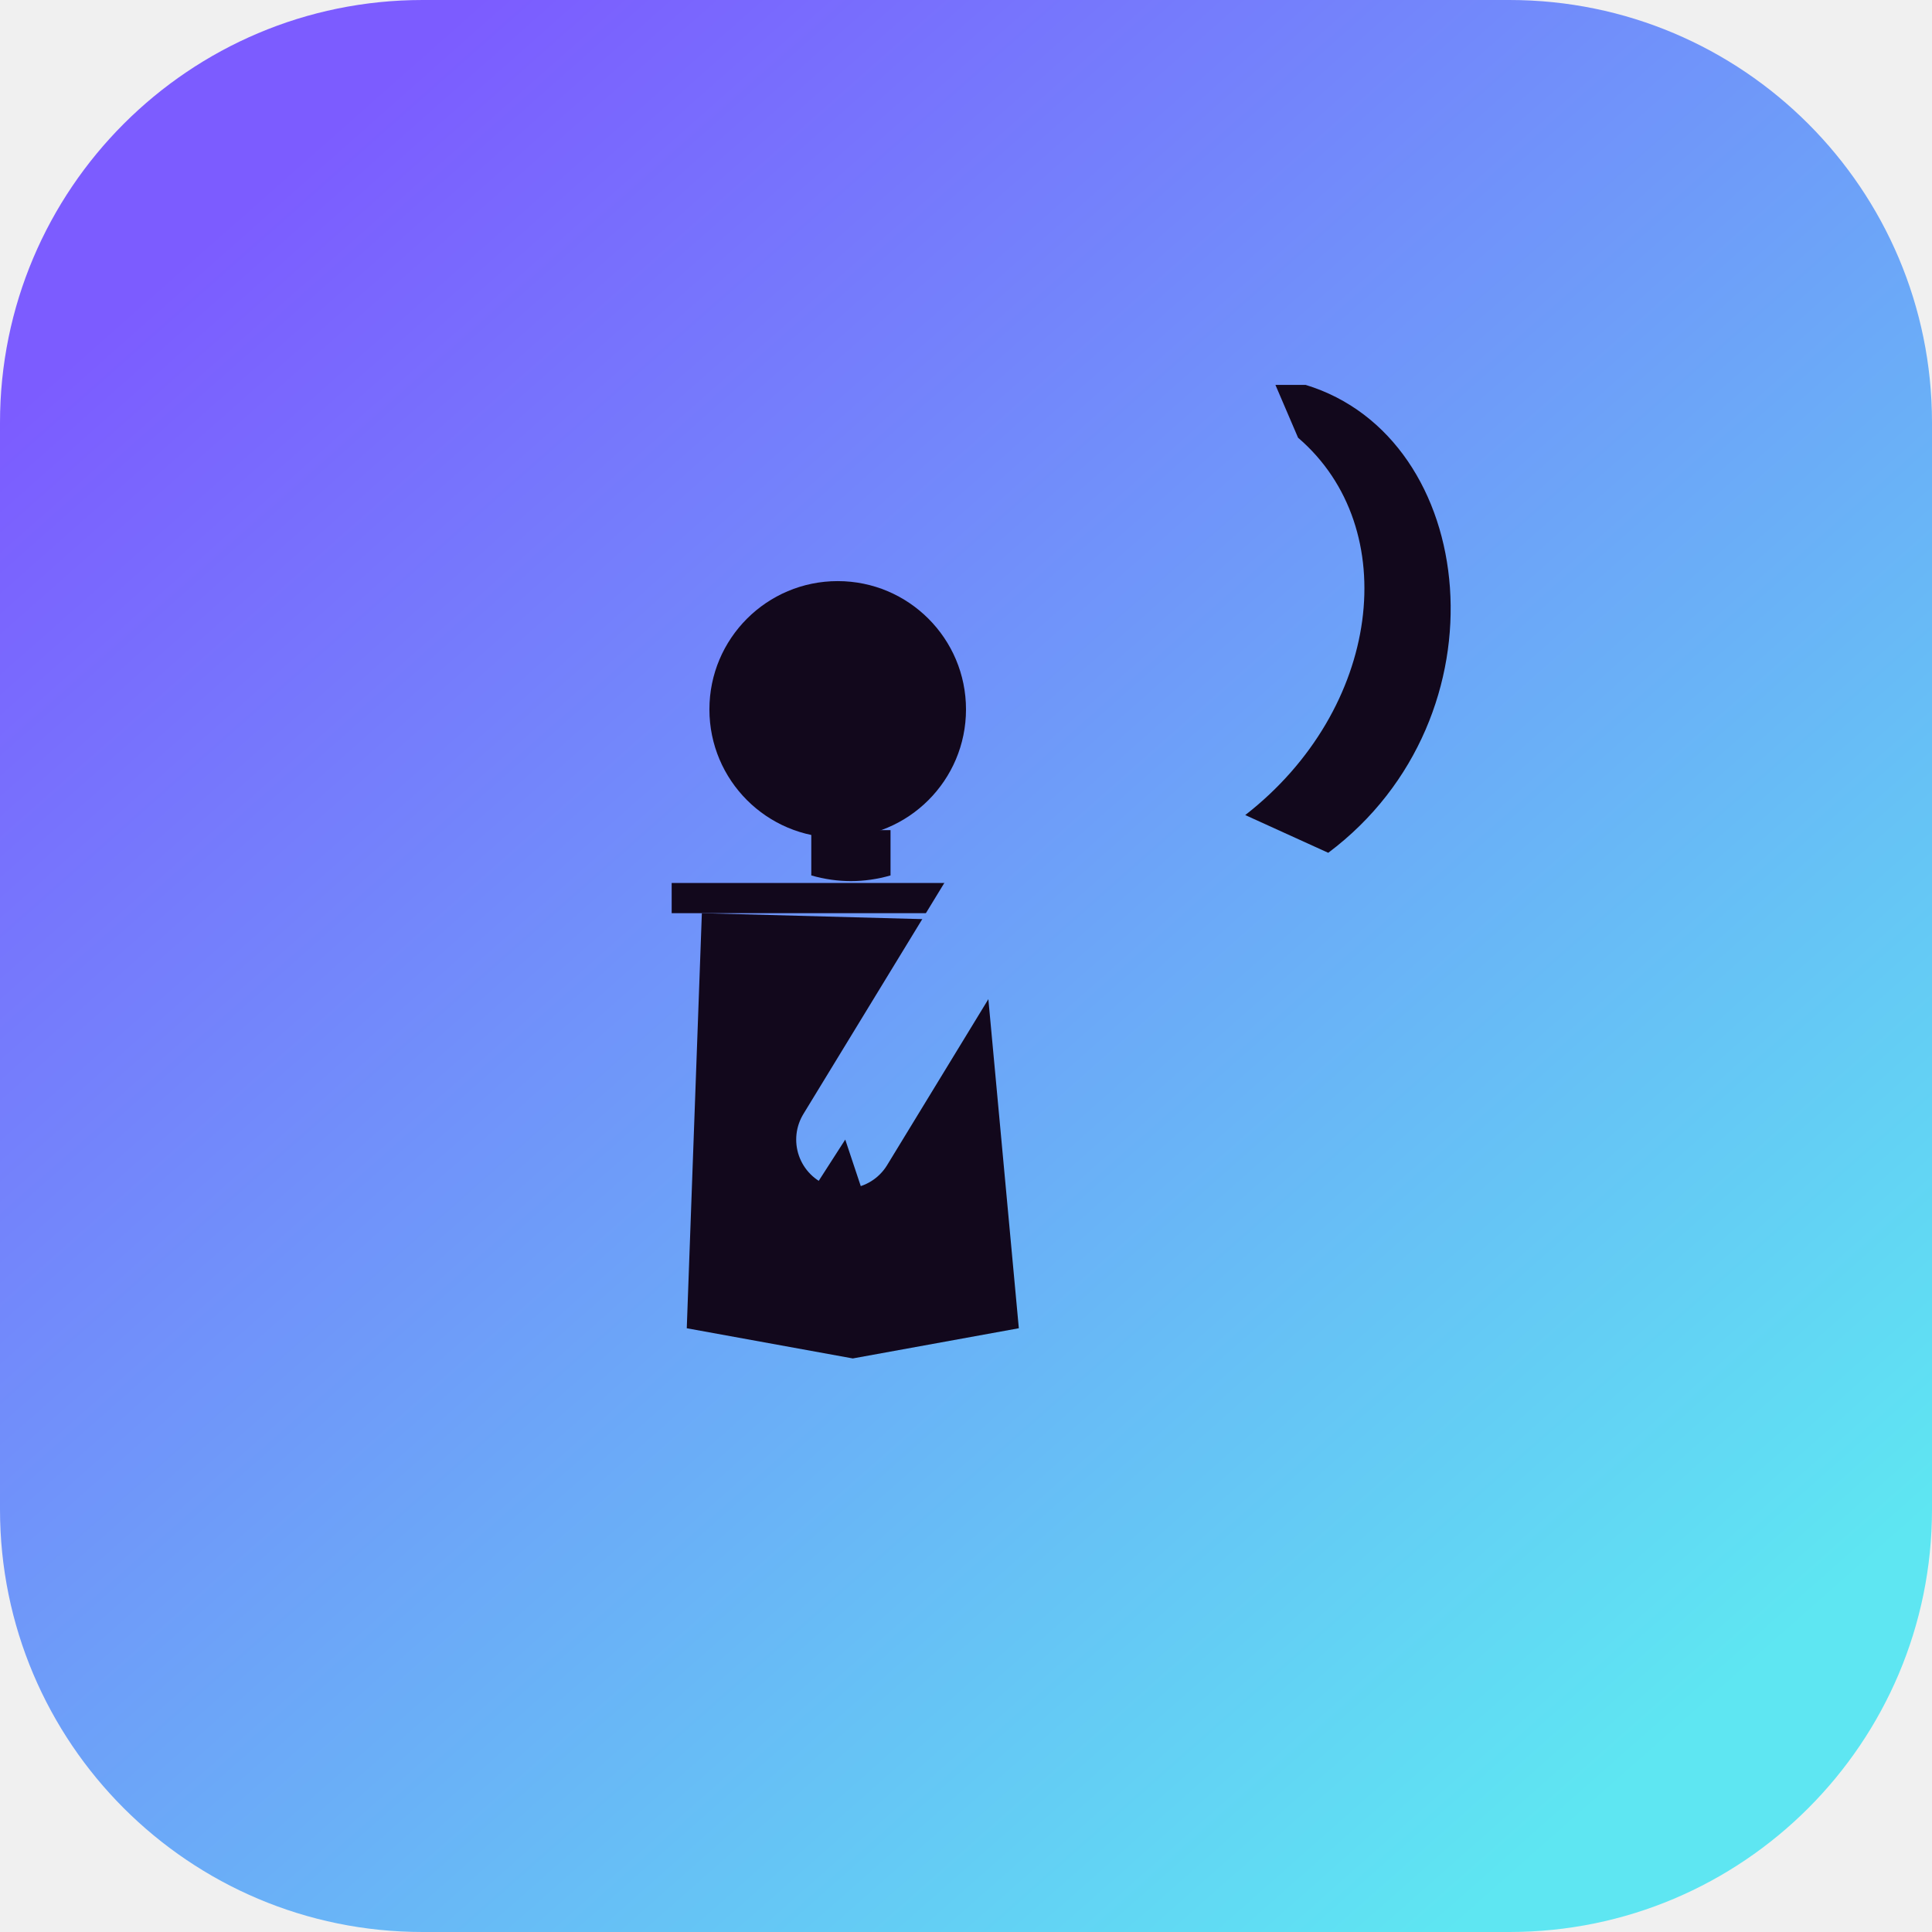
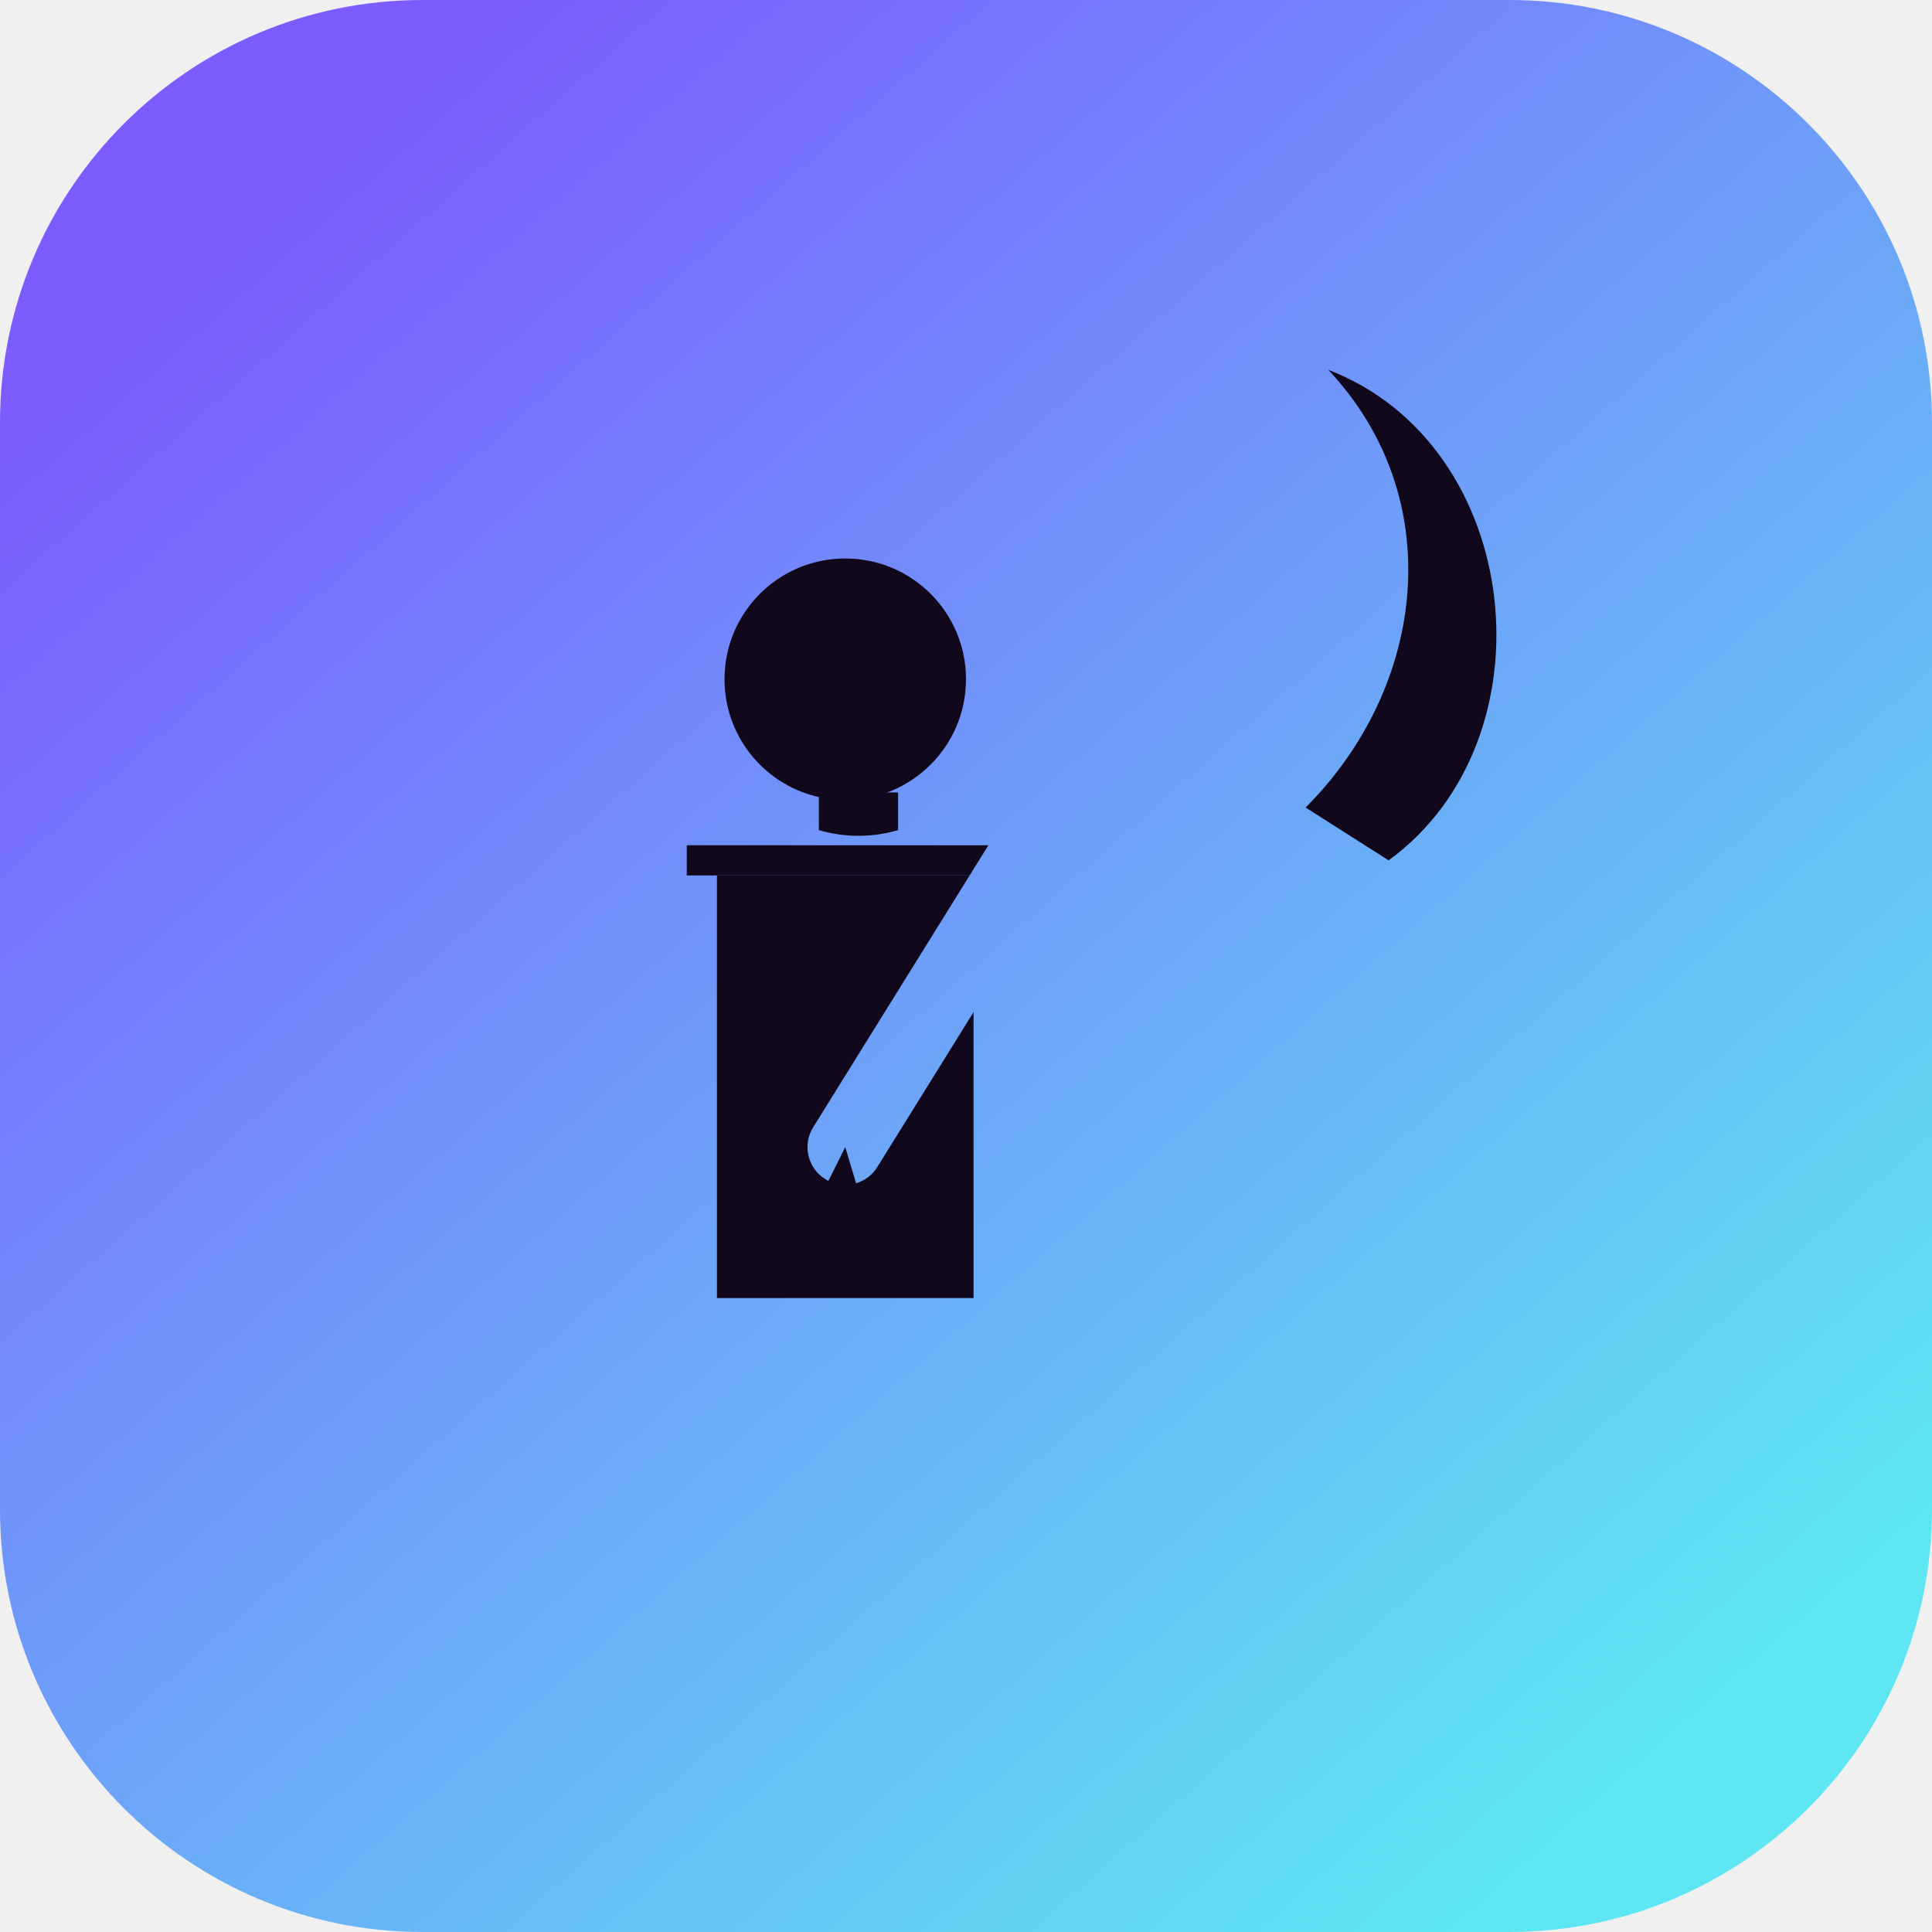
<svg xmlns="http://www.w3.org/2000/svg" width="512" height="512" viewBox="0 0 512 512">
  <defs>
    <linearGradient id="hm-bg" x1="72" y1="48" x2="440" y2="464" gradientUnits="userSpaceOnUse">
      <stop stop-color="#7c5cff" />
      <stop offset="1" stop-color="#5ee6f2" />
    </linearGradient>
    <mask id="person-cut">
      <rect width="512" height="512" fill="white" />
-       <path fill="none" stroke="black" stroke-width="26" stroke-linecap="round" d="M 346 102 L 224 302" />
+       <path fill="none" stroke="black" stroke-width="20" stroke-linecap="round" d="M 352 98 L 224 304" />
    </mask>
  </defs>
  <rect width="512" height="512" rx="112" fill="url(#hm-bg)" />
  <g fill="#12081c" mask="url(#person-cut)">
-     <circle cx="222" cy="188" r="34" />
-     <path d="M208 220h28v12c-7 2-14 2-21 0v-12z" />
-     <path d="M178 234h88v8H178z" />
-     <path d="M186 242l74 2 10 108-44 8-44-8 4-110z" />
+     <circle cx="224" cy="180" r="32" />
+     <path d="M210 210h28v10c-7 2-14 2-21 0v-10z" />
+     <path d="M182 224h84v8H182z" />
+     <path d="M190 232h68v112h-68V232z" />
  </g>
  <g fill="#12081c">
-     <path d="M 346 102         c46 14 54 88 6 124         l-22-10         c36-28 42-76 14-100         l-6-14z" />
-     <path d="M 224 302l-18 28 24-10-6-18z" />
+     <path d="M 352 98         C 404 118 412 196 368 228         L 346 214         C 378 182 384 132 352 98 Z" />
+     <path d="M 224 304l-14 28 20-8-6-20z" />
  </g>
</svg>
